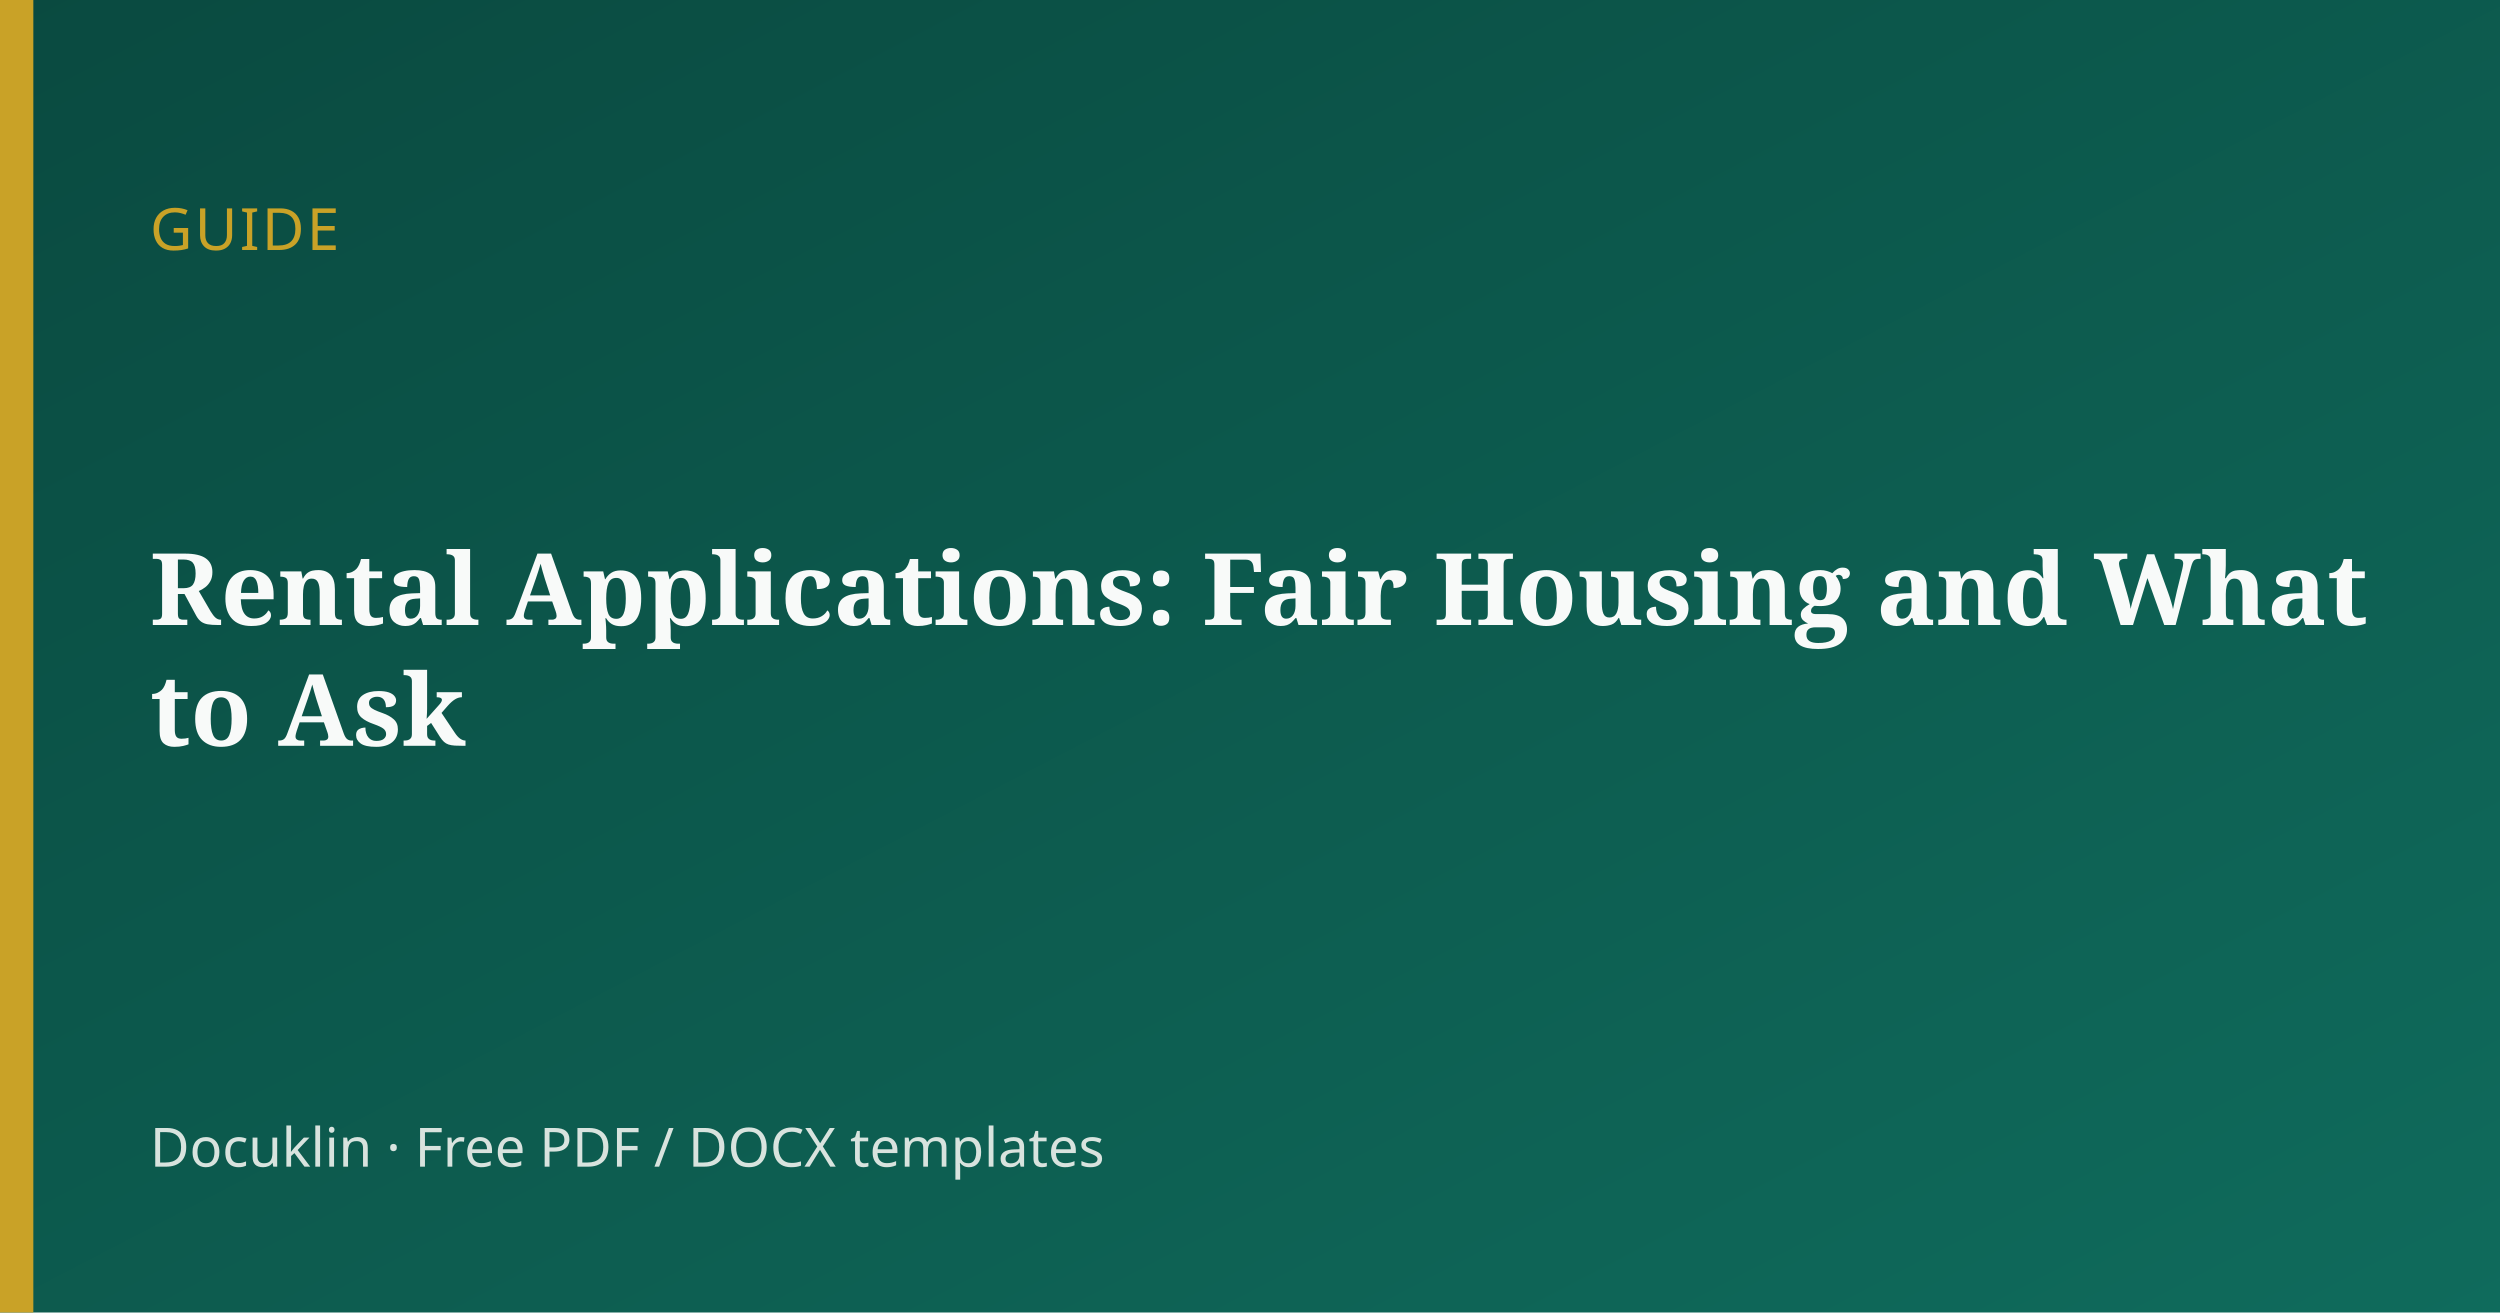
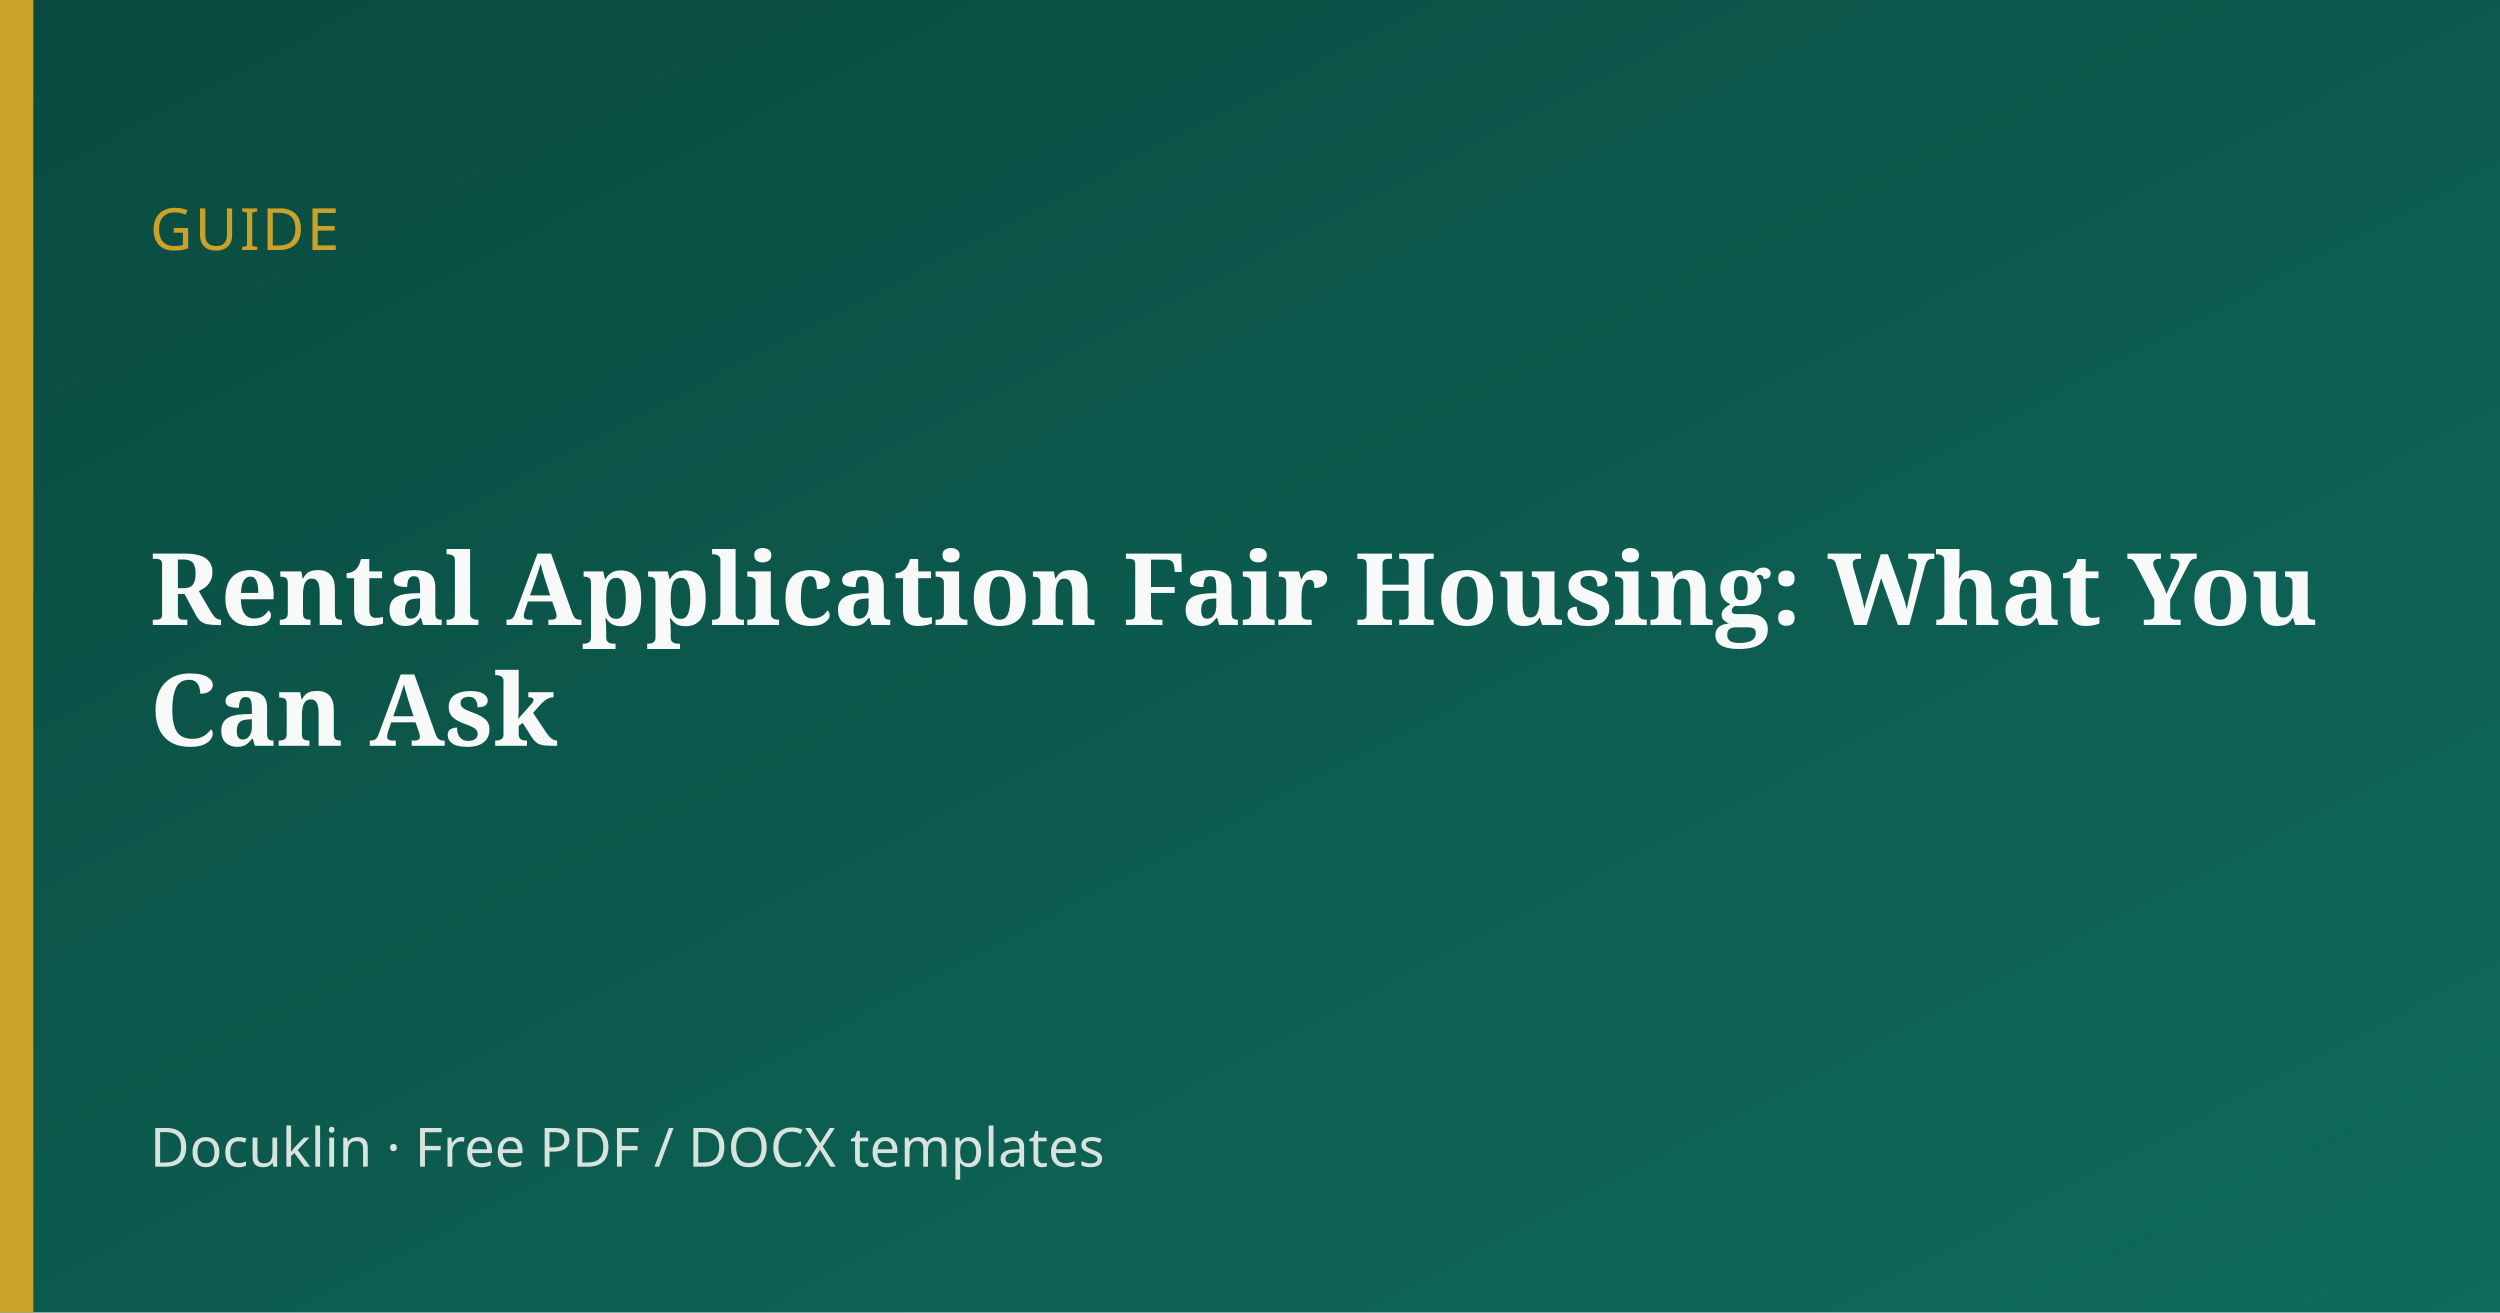
<svg xmlns="http://www.w3.org/2000/svg" width="1200" height="630" viewBox="0 0 1200 630" role="img">
  <defs>
    <linearGradient id="bg" x1="0" y1="0" x2="1" y2="1">
      <stop offset="0%" stop-color="#0a4a40" />
      <stop offset="100%" stop-color="#0f6b5c" />
    </linearGradient>
  </defs>
  <rect width="1200" height="630" fill="url(#bg)" />
  <rect x="0" y="0" width="16" height="630" fill="#c9a227" />
  <text x="72" y="120" fill="#c9a227" font-family="system-ui,sans-serif" font-size="28" letter-spacing="0.04em">GUIDE</text>
-   <text x="72" y="300" fill="#f8faf9" font-family="Georgia, serif" font-size="48" font-weight="700">Rental Applications: Fair Housing and What</text>
-   <text x="72" y="358" fill="#f8faf9" font-family="Georgia, serif" font-size="48" font-weight="700">to Ask</text>
+   <text x="72" y="300" fill="#f8faf9" font-family="Georgia, serif" font-size="48" font-weight="700">Rental Application Fair Housing: What You</text>
+   <text x="72" y="358" fill="#f8faf9" font-family="Georgia, serif" font-size="48" font-weight="700">Can Ask</text>
  <text x="72" y="560" fill="#d8e3de" font-family="system-ui,sans-serif" font-size="26">Docuklin · Free PDF / DOCX templates</text>
</svg>
